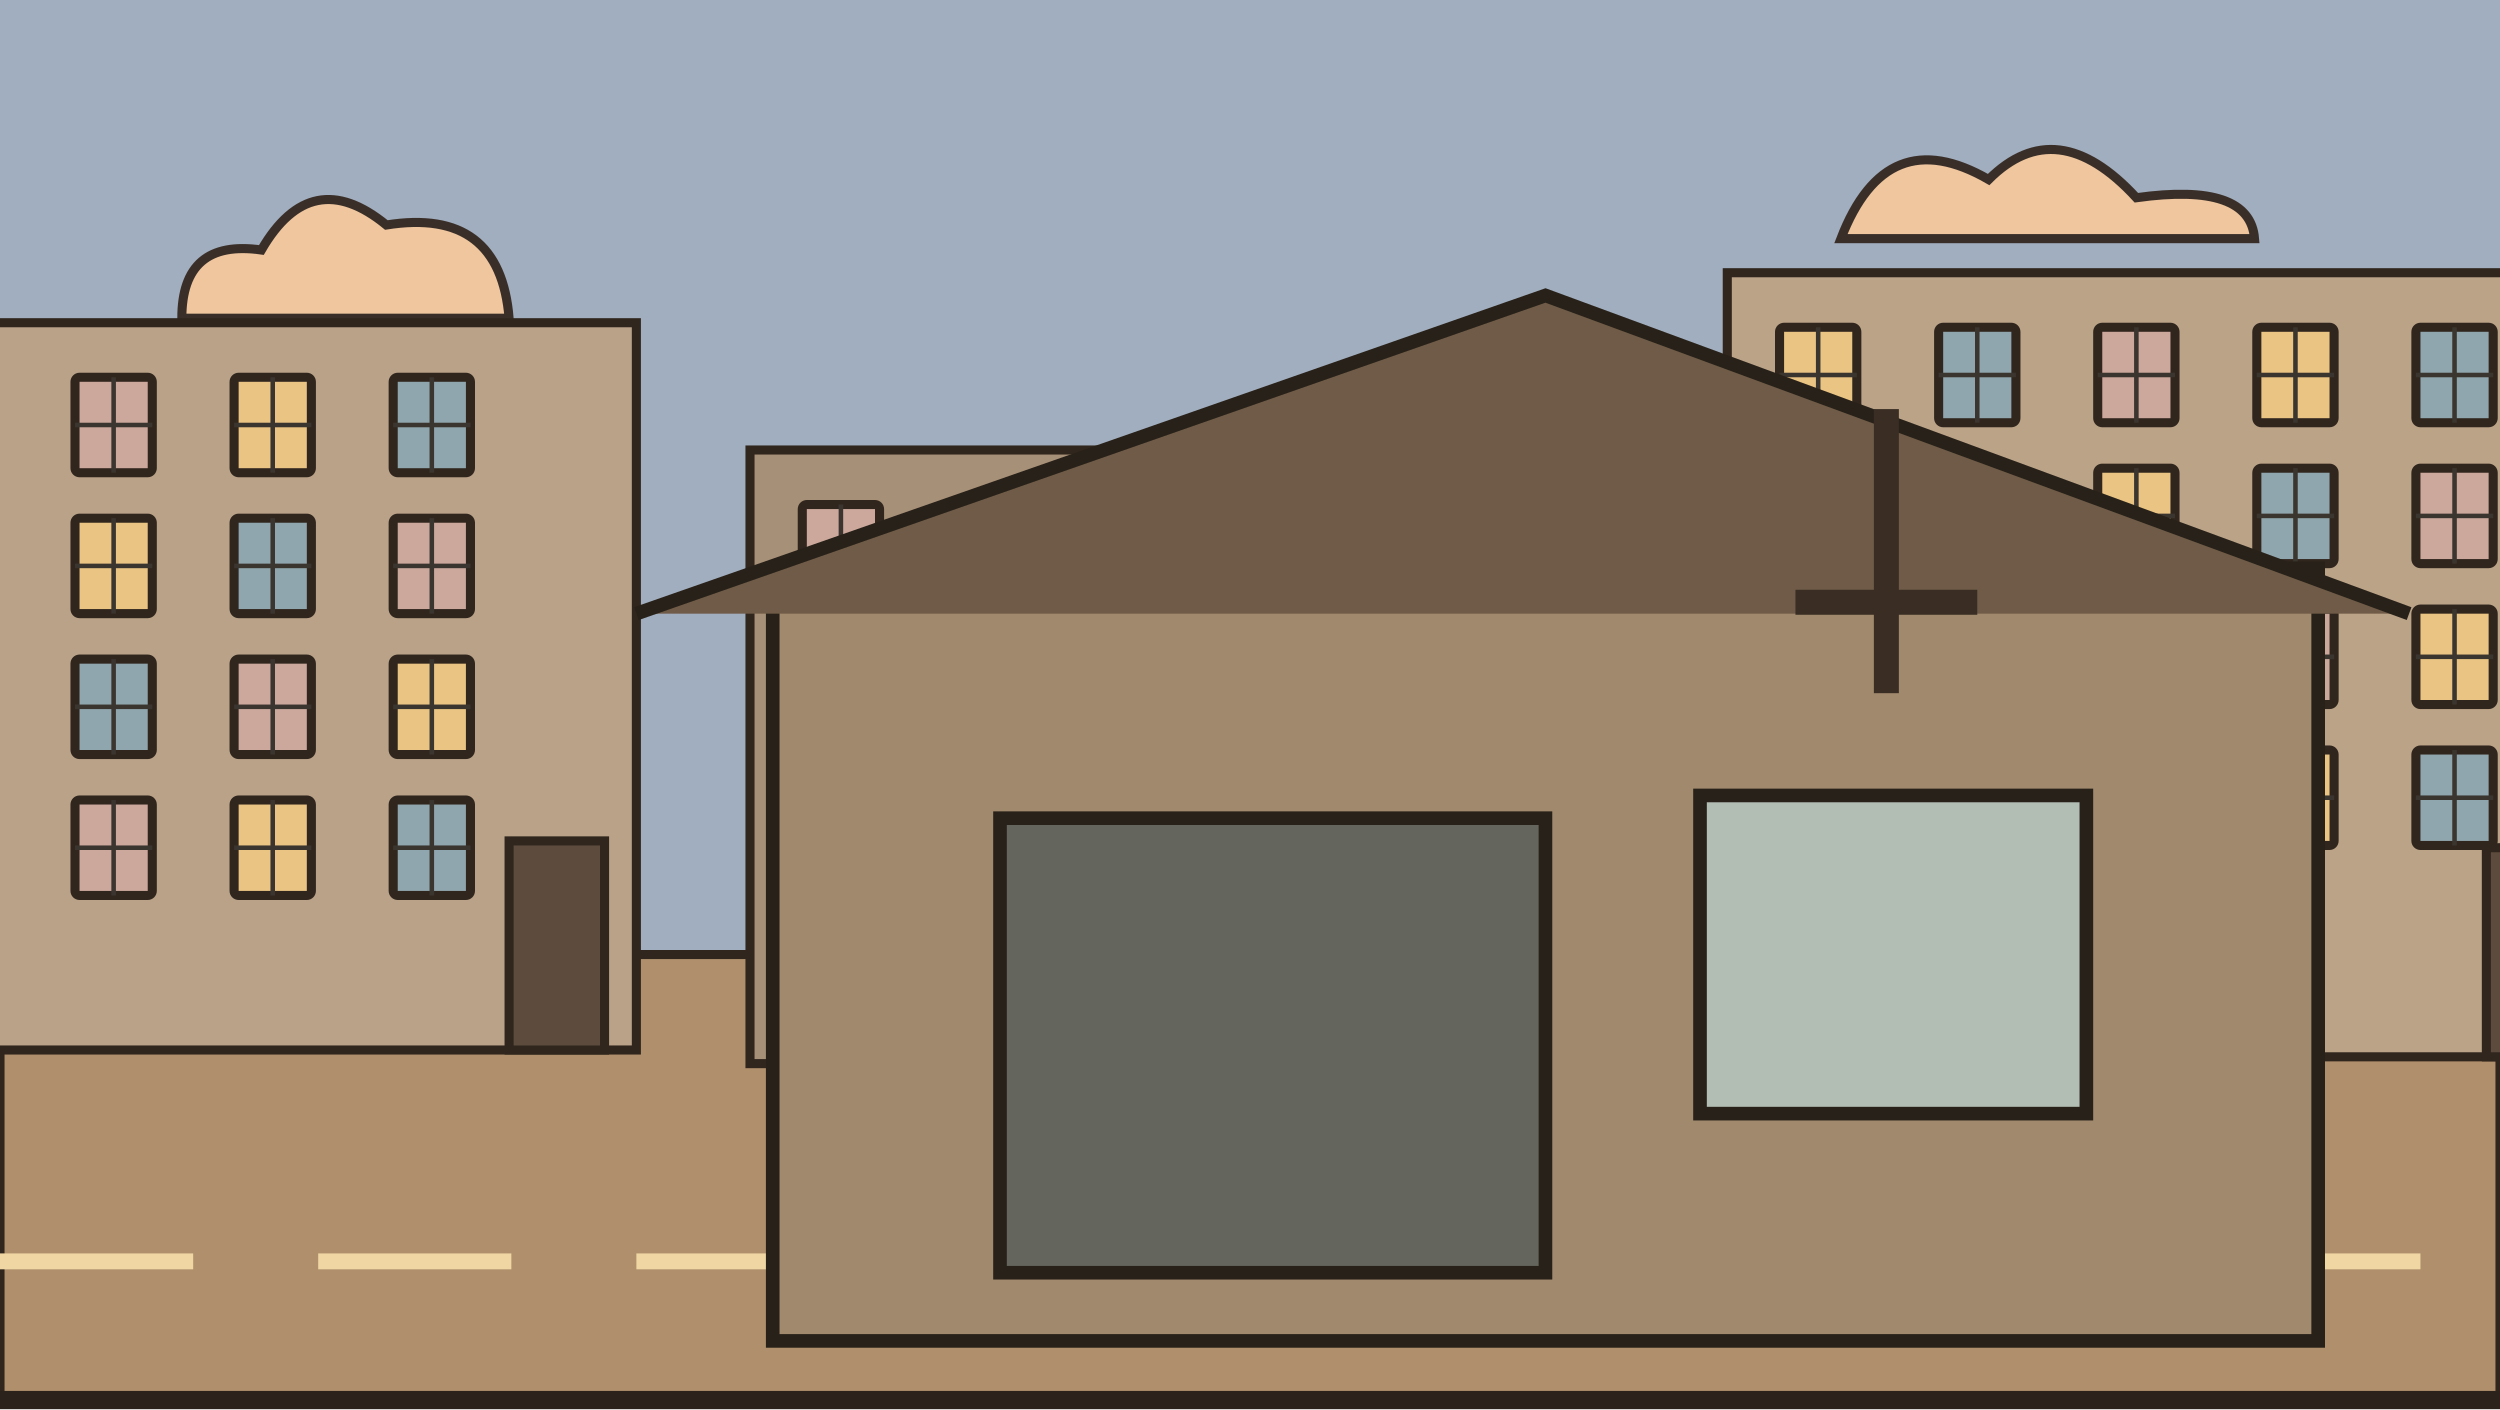
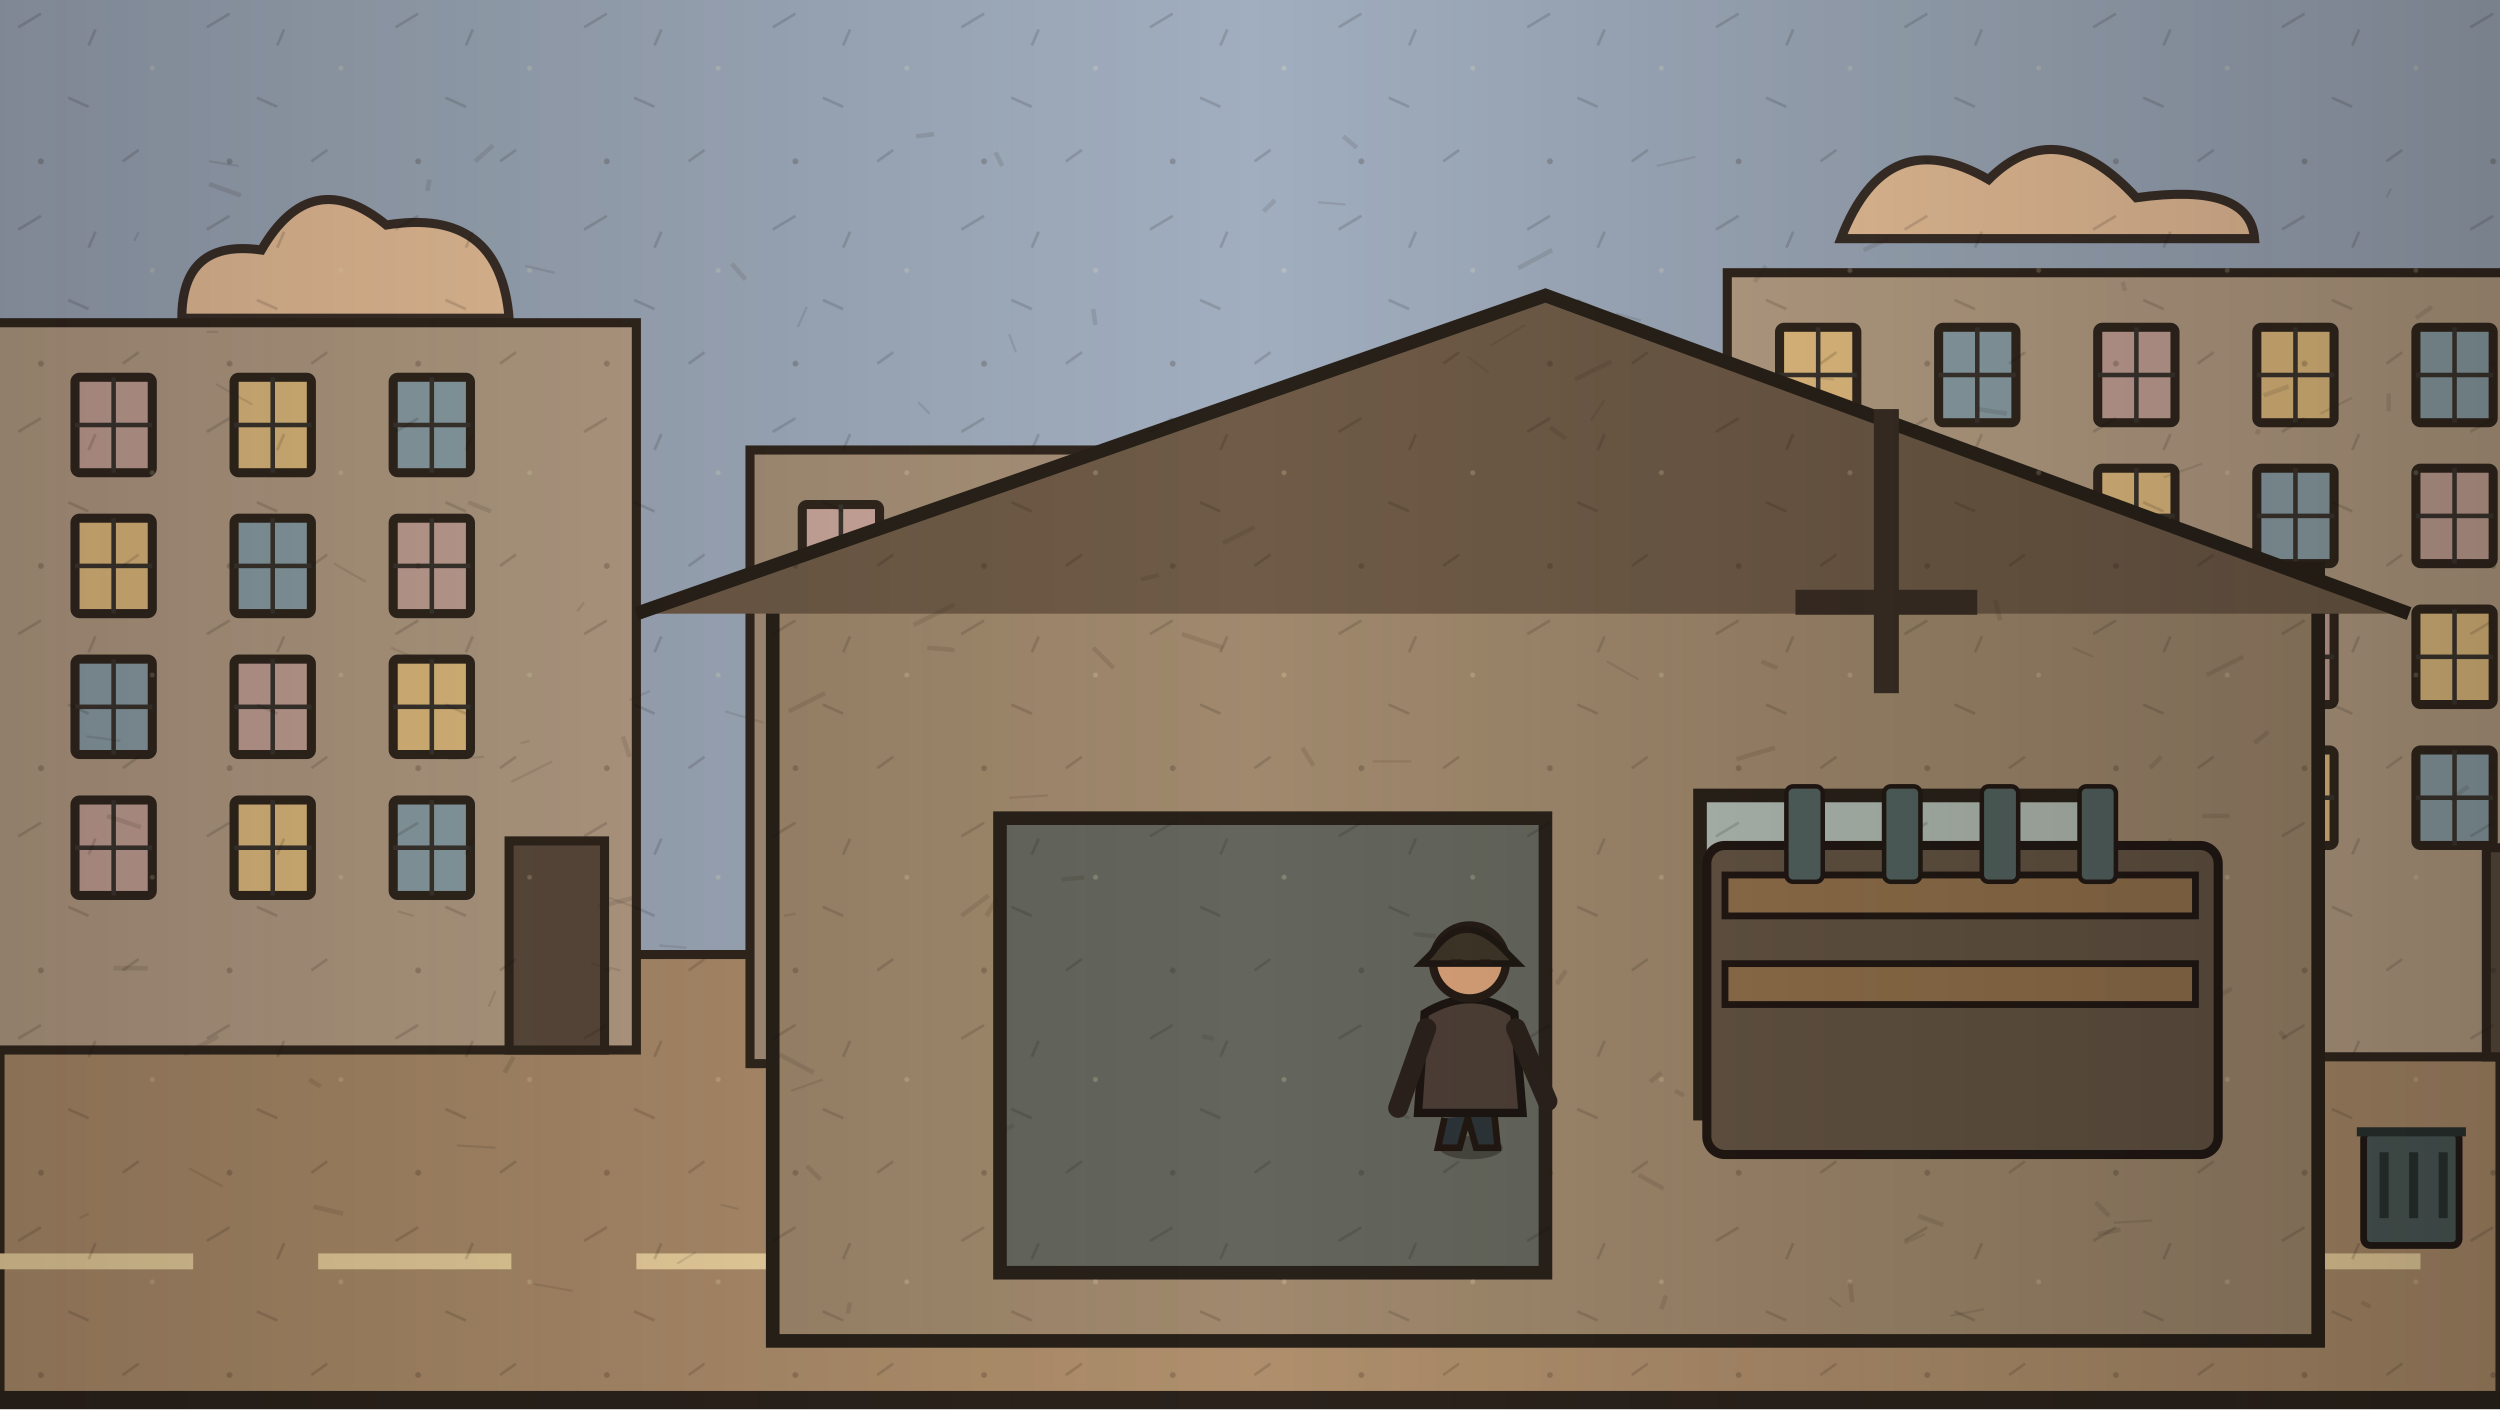
<svg xmlns="http://www.w3.org/2000/svg" viewBox="0 0 1100 620" preserveAspectRatio="xMidYMid slice">
  <rect width="1100" height="620" fill="#9aacc5" />
  <g fill="#f0c7a2" stroke="#2a2322" stroke-width="4">
    <path d="M80 140q0-35 35-30q22-38 55-11q50-8 54 41z" />
    <path d="M810 105q20-52 65-26q30-30 65 8q50-7 52 18z" />
  </g>
  <rect x="0" y="420" width="1100" height="200" fill="#a98b6b" stroke="#201916" stroke-width="4" />
  <rect x="-60" y="142" width="340" height="320" fill="#b5a08b" stroke="#201916" stroke-width="4" />
  <rect x="-37" y="166" width="34" height="42" fill="#88a4b3" stroke="#201916" stroke-width="4" rx="2" />
  <path d="M-20 166v42 M-37 187h34" stroke="#2b2929" stroke-width="2" />
  <rect x="33" y="166" width="34" height="42" fill="#c9a6a0" stroke="#201916" stroke-width="4" rx="2" />
  <path d="M50 166v42 M33 187h34" stroke="#2b2929" stroke-width="2" />
  <rect x="103" y="166" width="34" height="42" fill="#e9c484" stroke="#201916" stroke-width="4" rx="2" />
  <path d="M120 166v42 M103 187h34" stroke="#2b2929" stroke-width="2" />
  <rect x="173" y="166" width="34" height="42" fill="#88a4b3" stroke="#201916" stroke-width="4" rx="2" />
  <path d="M190 166v42 M173 187h34" stroke="#2b2929" stroke-width="2" />
  <rect x="-37" y="228" width="34" height="42" fill="#c9a6a0" stroke="#201916" stroke-width="4" rx="2" />
  <path d="M-20 228v42 M-37 249h34" stroke="#2b2929" stroke-width="2" />
  <rect x="33" y="228" width="34" height="42" fill="#e9c484" stroke="#201916" stroke-width="4" rx="2" />
  <path d="M50 228v42 M33 249h34" stroke="#2b2929" stroke-width="2" />
  <rect x="103" y="228" width="34" height="42" fill="#88a4b3" stroke="#201916" stroke-width="4" rx="2" />
  <path d="M120 228v42 M103 249h34" stroke="#2b2929" stroke-width="2" />
  <rect x="173" y="228" width="34" height="42" fill="#c9a6a0" stroke="#201916" stroke-width="4" rx="2" />
  <path d="M190 228v42 M173 249h34" stroke="#2b2929" stroke-width="2" />
  <rect x="-37" y="290" width="34" height="42" fill="#e9c484" stroke="#201916" stroke-width="4" rx="2" />
  <path d="M-20 290v42 M-37 311h34" stroke="#2b2929" stroke-width="2" />
  <rect x="33" y="290" width="34" height="42" fill="#88a4b3" stroke="#201916" stroke-width="4" rx="2" />
  <path d="M50 290v42 M33 311h34" stroke="#2b2929" stroke-width="2" />
  <rect x="103" y="290" width="34" height="42" fill="#c9a6a0" stroke="#201916" stroke-width="4" rx="2" />
  <path d="M120 290v42 M103 311h34" stroke="#2b2929" stroke-width="2" />
  <rect x="173" y="290" width="34" height="42" fill="#e9c484" stroke="#201916" stroke-width="4" rx="2" />
  <path d="M190 290v42 M173 311h34" stroke="#2b2929" stroke-width="2" />
  <rect x="-37" y="352" width="34" height="42" fill="#88a4b3" stroke="#201916" stroke-width="4" rx="2" />
  <path d="M-20 352v42 M-37 373h34" stroke="#2b2929" stroke-width="2" />
  <rect x="33" y="352" width="34" height="42" fill="#c9a6a0" stroke="#201916" stroke-width="4" rx="2" />
  <path d="M50 352v42 M33 373h34" stroke="#2b2929" stroke-width="2" />
  <rect x="103" y="352" width="34" height="42" fill="#e9c484" stroke="#201916" stroke-width="4" rx="2" />
  <path d="M120 352v42 M103 373h34" stroke="#2b2929" stroke-width="2" />
  <rect x="173" y="352" width="34" height="42" fill="#88a4b3" stroke="#201916" stroke-width="4" rx="2" />
  <path d="M190 352v42 M173 373h34" stroke="#2b2929" stroke-width="2" />
  <rect x="224" y="370" width="42" height="92" fill="#504239" stroke="#201916" stroke-width="4" />
  <rect x="760" y="120" width="390" height="345" fill="#b6a18a" stroke="#201916" stroke-width="4" />
  <rect x="783" y="144" width="34" height="42" fill="#e9c484" stroke="#201916" stroke-width="4" rx="2" />
  <path d="M800 144v42 M783 165h34" stroke="#2b2929" stroke-width="2" />
  <rect x="853" y="144" width="34" height="42" fill="#88a4b3" stroke="#201916" stroke-width="4" rx="2" />
  <path d="M870 144v42 M853 165h34" stroke="#2b2929" stroke-width="2" />
  <rect x="923" y="144" width="34" height="42" fill="#c9a6a0" stroke="#201916" stroke-width="4" rx="2" />
  <path d="M940 144v42 M923 165h34" stroke="#2b2929" stroke-width="2" />
  <rect x="993" y="144" width="34" height="42" fill="#e9c484" stroke="#201916" stroke-width="4" rx="2" />
  <path d="M1010 144v42 M993 165h34" stroke="#2b2929" stroke-width="2" />
  <rect x="1063" y="144" width="34" height="42" fill="#88a4b3" stroke="#201916" stroke-width="4" rx="2" />
  <path d="M1080 144v42 M1063 165h34" stroke="#2b2929" stroke-width="2" />
  <rect x="783" y="206" width="34" height="42" fill="#88a4b3" stroke="#201916" stroke-width="4" rx="2" />
  <path d="M800 206v42 M783 227h34" stroke="#2b2929" stroke-width="2" />
  <rect x="853" y="206" width="34" height="42" fill="#c9a6a0" stroke="#201916" stroke-width="4" rx="2" />
  <path d="M870 206v42 M853 227h34" stroke="#2b2929" stroke-width="2" />
  <rect x="923" y="206" width="34" height="42" fill="#e9c484" stroke="#201916" stroke-width="4" rx="2" />
  <path d="M940 206v42 M923 227h34" stroke="#2b2929" stroke-width="2" />
  <rect x="993" y="206" width="34" height="42" fill="#88a4b3" stroke="#201916" stroke-width="4" rx="2" />
  <path d="M1010 206v42 M993 227h34" stroke="#2b2929" stroke-width="2" />
  <rect x="1063" y="206" width="34" height="42" fill="#c9a6a0" stroke="#201916" stroke-width="4" rx="2" />
  <path d="M1080 206v42 M1063 227h34" stroke="#2b2929" stroke-width="2" />
  <rect x="783" y="268" width="34" height="42" fill="#c9a6a0" stroke="#201916" stroke-width="4" rx="2" />
  <path d="M800 268v42 M783 289h34" stroke="#2b2929" stroke-width="2" />
  <rect x="853" y="268" width="34" height="42" fill="#e9c484" stroke="#201916" stroke-width="4" rx="2" />
  <path d="M870 268v42 M853 289h34" stroke="#2b2929" stroke-width="2" />
  <rect x="923" y="268" width="34" height="42" fill="#88a4b3" stroke="#201916" stroke-width="4" rx="2" />
  <path d="M940 268v42 M923 289h34" stroke="#2b2929" stroke-width="2" />
  <rect x="993" y="268" width="34" height="42" fill="#c9a6a0" stroke="#201916" stroke-width="4" rx="2" />
  <path d="M1010 268v42 M993 289h34" stroke="#2b2929" stroke-width="2" />
  <rect x="1063" y="268" width="34" height="42" fill="#e9c484" stroke="#201916" stroke-width="4" rx="2" />
  <path d="M1080 268v42 M1063 289h34" stroke="#2b2929" stroke-width="2" />
  <rect x="783" y="330" width="34" height="42" fill="#e9c484" stroke="#201916" stroke-width="4" rx="2" />
  <path d="M800 330v42 M783 351h34" stroke="#2b2929" stroke-width="2" />
  <rect x="853" y="330" width="34" height="42" fill="#88a4b3" stroke="#201916" stroke-width="4" rx="2" />
  <path d="M870 330v42 M853 351h34" stroke="#2b2929" stroke-width="2" />
  <rect x="923" y="330" width="34" height="42" fill="#c9a6a0" stroke="#201916" stroke-width="4" rx="2" />
  <path d="M940 330v42 M923 351h34" stroke="#2b2929" stroke-width="2" />
  <rect x="993" y="330" width="34" height="42" fill="#e9c484" stroke="#201916" stroke-width="4" rx="2" />
  <path d="M1010 330v42 M993 351h34" stroke="#2b2929" stroke-width="2" />
  <rect x="1063" y="330" width="34" height="42" fill="#88a4b3" stroke="#201916" stroke-width="4" rx="2" />
  <path d="M1080 330v42 M1063 351h34" stroke="#2b2929" stroke-width="2" />
  <rect x="1094" y="373" width="42" height="92" fill="#504239" stroke="#201916" stroke-width="4" />
  <rect x="330" y="198" width="290" height="270" fill="#a18c78" stroke="#201916" stroke-width="4" />
  <rect x="353" y="222" width="34" height="42" fill="#c9a6a0" stroke="#201916" stroke-width="4" rx="2" />
  <path d="M370 222v42 M353 243h34" stroke="#2b2929" stroke-width="2" />
  <rect x="423" y="222" width="34" height="42" fill="#e9c484" stroke="#201916" stroke-width="4" rx="2" />
  <path d="M440 222v42 M423 243h34" stroke="#2b2929" stroke-width="2" />
  <rect x="493" y="222" width="34" height="42" fill="#88a4b3" stroke="#201916" stroke-width="4" rx="2" />
  <path d="M510 222v42 M493 243h34" stroke="#2b2929" stroke-width="2" />
  <rect x="353" y="284" width="34" height="42" fill="#e9c484" stroke="#201916" stroke-width="4" rx="2" />
  <path d="M370 284v42 M353 305h34" stroke="#2b2929" stroke-width="2" />
  <rect x="423" y="284" width="34" height="42" fill="#88a4b3" stroke="#201916" stroke-width="4" rx="2" />
  <path d="M440 284v42 M423 305h34" stroke="#2b2929" stroke-width="2" />
  <rect x="493" y="284" width="34" height="42" fill="#c9a6a0" stroke="#201916" stroke-width="4" rx="2" />
  <path d="M510 284v42 M493 305h34" stroke="#2b2929" stroke-width="2" />
  <rect x="353" y="346" width="34" height="42" fill="#88a4b3" stroke="#201916" stroke-width="4" rx="2" />
  <path d="M370 346v42 M353 367h34" stroke="#2b2929" stroke-width="2" />
  <rect x="423" y="346" width="34" height="42" fill="#c9a6a0" stroke="#201916" stroke-width="4" rx="2" />
  <path d="M440 346v42 M423 367h34" stroke="#2b2929" stroke-width="2" />
  <rect x="493" y="346" width="34" height="42" fill="#e9c484" stroke="#201916" stroke-width="4" rx="2" />
  <path d="M510 346v42 M493 367h34" stroke="#2b2929" stroke-width="2" />
  <rect x="564" y="376" width="42" height="92" fill="#504239" stroke="#201916" stroke-width="4" />
  <rect x="650" y="350" width="100" height="100" fill="#46645b" stroke="#201916" stroke-width="4" />
  <rect x="659" y="372" width="80" height="24" fill="#e0c084" stroke="#201916" stroke-width="4" />
  <path d="M0 555H1100" stroke="#f0d8a6" stroke-width="7" stroke-dasharray="85 55" />
  <path d="M0 618H1100" stroke="#191514" stroke-width="12" />
  <g class="comic-world-decor">
    <g stroke="#171411" stroke-width="6">
      <rect x="340" y="250" width="680" height="340" fill="#99846d" />
      <path d="M280 270L680 130 1060 270" fill="#645343" />
      <rect x="440" y="360" width="240" height="200" fill="#585e5b" />
      <rect x="748" y="350" width="170" height="140" fill="#adbdba" />
    </g>
    <g stroke="#29211d" stroke-width="11">
      <path d="M830 180v125m-40-40h80" />
    </g>
  </g>
  <rect width="1100" height="620" fill="#f3c26d" opacity=".08" />
+   <defs>
+     <pattern id="uhy16grain" width="83" height="89" patternUnits="userSpaceOnUse">
+       <path d="M8 12l10-6M61 66l-7 5M30 43l9 4M42 13l-3 7" stroke="#140d0a" stroke-width="1.2" opacity=".15" />
+       <circle cx="18" cy="71" r="1.3" fill="#281b12" opacity=".22" />
+       <circle cx="67" cy="30" r="1.1" fill="#fff7c7" opacity=".21" />
+     </pattern>
+     <linearGradient id="uhy16vignette">
+       <stop offset="0" stop-color="#100b08" stop-opacity=".24" />
+       <stop offset=".50" stop-color="#100b08" stop-opacity="0" />
+       <stop offset="1" stop-color="#100b08" stop-opacity=".28" />
+     </linearGradient>
+   </defs>
+   <rect width="1100" height="620" fill="url(#uhy16grain)" pointer-events="none" />
+   <path d="M439 395l-5 8" stroke="#281c15" stroke-width="2" opacity=".12" />
+   <path d="M98 522l-15 -8" stroke="#281c15" stroke-width="1" opacity=".12" />
+   <path d="M218 436l-3 7" stroke="#281c15" stroke-width="1" opacity=".12" />
+   <path d="M61 102l-2 4" stroke="#281c15" stroke-width="1" opacity=".12" />
+   <path d="M552 232l-14 7" stroke="#281c15" stroke-width="2" opacity=".12" />
+   <path d="M1051 181l0 -8" stroke="#281c15" stroke-width="2" opacity=".12" />
+   <path d="M538 285l-18 -6" stroke="#281c15" stroke-width="2" opacity=".12" />
+   <path d="M565 563l-9 -2" stroke="#281c15" stroke-width="1" opacity=".12" />
+   <path d="M971 297l16 -8" stroke="#281c15" stroke-width="2" opacity=".12" />
+   <path d="M982 435l-15 8" stroke="#281c15" stroke-width="2" opacity=".12" />
+   <path d="M161 256l-14 -8" stroke="#281c15" stroke-width="1" opacity=".12" />
+   <path d="M502 255l8 -2" stroke="#281c15" stroke-width="2" opacity=".12" />
+   <path d="M260 424l13 3" stroke="#281c15" stroke-width="1" opacity=".12" />
+   <path d="M746 69l-17 4" stroke="#281c15" stroke-width="1" opacity=".12" />
+   <path d="M328 123l-6 -7" stroke="#281c15" stroke-width="2" opacity=".12" />
+   <path d="M556 93l5 -5" stroke="#281c15" stroke-width="2" opacity=".12" />
+   <path d="M952 210l17 -6" stroke="#281c15" stroke-width="1" opacity=".12" />
+   <path d="M693 167l16 -8" stroke="#281c15" stroke-width="2" opacity=".12" />
+   <path d="M764 334l17 -5" stroke="#281c15" stroke-width="2" opacity=".12" />
+   <path d="M731 576l2 -6" stroke="#281c15" stroke-width="2" opacity=".12" />
+   <path d="M351 144l4 -9" stroke="#281c15" stroke-width="1" opacity=".12" />
+   <path d="M765 377l7 -2" stroke="#281c15" stroke-width="1" opacity=".12" />
+   <path d="M707 291l14 8" stroke="#281c15" stroke-width="1" opacity=".12" />
+   <path d="M244 120l-13 -3" stroke="#281c15" stroke-width="1" opacity=".12" />
+   <path d="M711 138l11 3" stroke="#281c15" stroke-width="1" opacity=".12" />
+   <path d="M188 84l1 -5" stroke="#281c15" stroke-width="2" opacity=".12" />
+   <path d="M141 478l-5 -3" stroke="#281c15" stroke-width="2" opacity=".12" />
+   <path d="M683 110l-15 8" stroke="#281c15" stroke-width="2" opacity=".12" />
+   <path d="M53 326l-15 -2" stroke="#281c15" stroke-width="1" opacity=".12" />
+   <path d="M685 433l4 -6" stroke="#281c15" stroke-width="2" opacity=".12" />
+   <path d="M461 350l-17 1" stroke="#281c15" stroke-width="1" opacity=".12" />
+   <path d="M435 394l-12 9" stroke="#281c15" stroke-width="2" opacity=".12" />
+   <path d="M1006 457l-3 -3" stroke="#281c15" stroke-width="2" opacity=".12" />
+   <path d="M815 573l-1 -9" stroke="#281c15" stroke-width="2" opacity=".12" />
+   <path d="M876 443l-3 -6" stroke="#281c15" stroke-width="2" opacity=".12" />
+   <path d="M111 178l-16 -9" stroke="#281c15" stroke-width="1" opacity=".12" />
+   <path d="M912 285l9 4" stroke="#281c15" stroke-width="1" opacity=".12" />
+   <path d="M844 535l11 4" stroke="#281c15" stroke-width="2" opacity=".12" />
+   <path d="M591 60l6 5" stroke="#281c15" stroke-width="2" opacity=".12" />
+   <path d="M447 155l-3 -8" stroke="#281c15" stroke-width="1" opacity=".12" />
+   <path d="M622 411l10 1" stroke="#281c15" stroke-width="2" opacity=".12" />
+   <path d="M343 464l15 8" stroke="#281c15" stroke-width="2" opacity=".12" />
+   <path d="M96 146l-5 0" stroke="#281c15" stroke-width="1" opacity=".12" />
+   <path d="M1043 575l-4 -2" stroke="#281c15" stroke-width="2" opacity=".12" />
+   <path d="M726 476l5 -4" stroke="#281c15" stroke-width="2" opacity=".12" />
+   <path d="M222 472l4 -7" stroke="#281c15" stroke-width="2" opacity=".12" />
+   <path d="M580 89l12 1" stroke="#281c15" stroke-width="1" opacity=".12" />
+   <path d="M105 73l-13 -2" stroke="#281c15" stroke-width="1" opacity=".12" />
+   <path d="M810 452l-7 5" stroke="#281c15" stroke-width="1" opacity=".12" />
+   <path d="M906 484l-14 -8" stroke="#281c15" stroke-width="1" opacity=".12" />
+   <path d="M213 333l-16 1" stroke="#281c15" stroke-width="1" opacity=".12" />
+   <path d="M807 119l-5 0" stroke="#281c15" stroke-width="2" opacity=".12" />
+   <path d="M573 329l5 8" stroke="#281c15" stroke-width="2" opacity=".12" />
+   <path d="M529 456l5 1" stroke="#281c15" stroke-width="2" opacity=".12" />
+   <path d="M831 105l-11 5" stroke="#281c15" stroke-width="2" opacity=".12" />
+   <path d="M778 436l7 -6" stroke="#281c15" stroke-width="1" opacity=".12" />
+   <path d="M47 359l15 5" stroke="#281c15" stroke-width="2" opacity=".12" />
+   <path d="M858 579l15 -3" stroke="#281c15" stroke-width="1" opacity=".12" />
+   <path d="M92 81l14 5" stroke="#281c15" stroke-width="2" opacity=".12" />
+   <path d="M671 143l-15 9" stroke="#281c15" stroke-width="1" opacity=".12" />
+   <path d="M1078 352l8 -6" stroke="#281c15" stroke-width="2" opacity=".12" />
+   <path d="M252 568l-17 -3" stroke="#281c15" stroke-width="1" opacity=".12" />
+   <path d="M374 573l-1 5" stroke="#281c15" stroke-width="2" opacity=".12" />
+   <path d="M934 124l1 4" stroke="#281c15" stroke-width="2" opacity=".12" />
+   <path d="M651 471l-6 4" stroke="#281c15" stroke-width="2" opacity=".12" />
+   <path d="M35 536l4 -2" stroke="#281c15" stroke-width="1" opacity=".12" />
+   <path d="M408 285l12 1" stroke="#281c15" stroke-width="2" opacity=".12" />
+   <path d="M319 313l17 5" stroke="#281c15" stroke-width="1" opacity=".12" />
+   <path d="M225 344l18 -9" stroke="#281c15" stroke-width="1" opacity=".12" />
+   <path d="M277 308l9 -4" stroke="#281c15" stroke-width="1" opacity=".12" />
+   <path d="M894 499l-8 2" stroke="#281c15" stroke-width="2" opacity=".12" />
+   <path d="M482 143l-1 -7" stroke="#281c15" stroke-width="2" opacity=".12" />
+   <path d="M216 225l-10 -4" stroke="#281c15" stroke-width="2" opacity=".12" />
+   <path d="M604 335l17 0" stroke="#281c15" stroke-width="1" opacity=".12" />
+   <path d="M853 485l-4 -9" stroke="#281c15" stroke-width="2" opacity=".12" />
+   <path d="M355 513l6 6" stroke="#281c15" stroke-width="2" opacity=".12" />
+   <path d="M325 532l-8 -2" stroke="#281c15" stroke-width="1" opacity=".12" />
+   <path d="M348 480l14 -5" stroke="#281c15" stroke-width="1" opacity=".12" />
+   <path d="M363 305l-16 8" stroke="#281c15" stroke-width="2" opacity=".12" />
+   <path d="M981 359l-12 0" stroke="#281c15" stroke-width="2" opacity=".12" />
+   <path d="M81 464l15 -8" stroke="#281c15" stroke-width="2" opacity=".12" />
+   <path d="M254 269l3 -4" stroke="#281c15" stroke-width="1" opacity=".12" />
+   <path d="M783 390l2 5" stroke="#281c15" stroke-width="1" opacity=".12" />
+   <path d="M1063 140l7 -5" stroke="#281c15" stroke-width="2" opacity=".12" />
+   <path d="M1050 87l2 -4" stroke="#281c15" stroke-width="1" opacity=".12" />
+   <path d="M880 273l-2 -9" stroke="#281c15" stroke-width="2" opacity=".12" />
+   <path d="M306 551l-8 5" stroke="#281c15" stroke-width="1" opacity=".12" />
+   <path d="M994 189l-1 2" stroke="#281c15" stroke-width="2" opacity=".12" />
+   <path d="M233 326l-4 1" stroke="#281c15" stroke-width="1" opacity=".12" />
+   <path d="M923 543l10 -2" stroke="#281c15" stroke-width="2" opacity=".12" />
+   <path d="M810 575l-5 -4" stroke="#281c15" stroke-width="1" opacity=".12" />
+   <path d="M777 117l-5 7" stroke="#281c15" stroke-width="2" opacity=".12" />
+   <path d="M998 322l-6 5" stroke="#281c15" stroke-width="2" opacity=".12" />
+   <path d="M928 535l-6 -6" stroke="#281c15" stroke-width="2" opacity=".12" />
+   <path d="M279 395l-16 4" stroke="#281c15" stroke-width="2" opacity=".12" />
+   <path d="M50 426l15 0" stroke="#281c15" stroke-width="2" opacity=".12" />
+   <path d="M838 456l1 -7" stroke="#281c15" stroke-width="1" opacity=".12" />
+   <path d="M438 67l3 6" stroke="#281c15" stroke-width="2" opacity=".12" />
+   <path d="M555 171l-7 8" stroke="#281c15" stroke-width="2" opacity=".12" />
+   <path d="M175 401l7 2" stroke="#281c15" stroke-width="1" opacity=".12" />
+   <path d="M265 394l14 5" stroke="#281c15" stroke-width="1" opacity=".12" />
+   <path d="M646 157l9 7" stroke="#281c15" stroke-width="1" opacity=".12" />
+   <path d="M350 402l-5 1" stroke="#281c15" stroke-width="1" opacity=".12" />
+   <path d="M217 64l-8 7" stroke="#281c15" stroke-width="2" opacity=".12" />
+   <path d="M954 410l6 -5" stroke="#281c15" stroke-width="1" opacity=".12" />
+   <path d="M151 534l-13 -3" stroke="#281c15" stroke-width="2" opacity=".12" />
+   <path d="M523 358l7 4" stroke="#281c15" stroke-width="2" opacity=".12" />
+   <path d="M404 177l5 5" stroke="#281c15" stroke-width="1" opacity=".12" />
+   <path d="M277 333l-3 -9" stroke="#281c15" stroke-width="2" opacity=".12" />
+   <path d="M446 495l-5 3" stroke="#281c15" stroke-width="2" opacity=".12" />
+   <path d="M775 508l14 -5" stroke="#281c15" stroke-width="2" opacity=".12" />
+   <path d="M689 193l-7 -5" stroke="#281c15" stroke-width="2" opacity=".12" />
+   <path d="M420 266l-18 9" stroke="#281c15" stroke-width="2" opacity=".12" />
+   <path d="M782 294l-7 -3" stroke="#281c15" stroke-width="2" opacity=".12" />
+   <path d="M838 547l9 -4" stroke="#281c15" stroke-width="1" opacity=".12" />
+   <path d="M201 504l17 1" stroke="#281c15" stroke-width="1" opacity=".12" />
+   <path d="M947 537l-17 1" stroke="#281c15" stroke-width="1" opacity=".12" />
+   <path d="M807 167l-9 -1" stroke="#281c15" stroke-width="1" opacity=".12" />
+   <path d="M700 185l6 -9" stroke="#281c15" stroke-width="1" opacity=".12" />
+   <path d="M467 387l10 -1" stroke="#281c15" stroke-width="2" opacity=".12" />
+   <path d="M1007 170l-11 4" stroke="#281c15" stroke-width="2" opacity=".12" />
+   <path d="M172 285l12 5" stroke="#281c15" stroke-width="1" opacity=".12" />
+   <path d="M741 482l-4 -2" stroke="#281c15" stroke-width="2" opacity=".12" />
+   <path d="M490 294l-9 -9" stroke="#281c15" stroke-width="2" opacity=".12" />
+   <path d="M1035 175l-14 7" stroke="#281c15" stroke-width="1" opacity=".12" />
+   <path d="M290 416l12 1" stroke="#281c15" stroke-width="1" opacity=".12" />
+   <path d="M883 182l-13 -2" stroke="#281c15" stroke-width="2" opacity=".12" />
+   <path d="M403 60l8 -1" stroke="#281c15" stroke-width="2" opacity=".12" />
+   <path d="M946 338l5 -5" stroke="#281c15" stroke-width="2" opacity=".12" />
+   <path d="M721 517l11 6" stroke="#281c15" stroke-width="2" opacity=".12" />
+   <rect x="751" y="372" width="225" height="136" fill="#635443" stroke="#201713" stroke-width="4" rx="8" />
+   <rect x="759" y="385" width="207" height="18" fill="#92714b" stroke="#201713" stroke-width="3" />
+   <rect x="759" y="424" width="207" height="18" fill="#92714b" stroke="#201713" stroke-width="3" />
+   <rect x="786" y="346" width="16" height="42" fill="#526360" stroke="#201713" stroke-width="2" rx="3" />
+   <rect x="829" y="346" width="16" height="42" fill="#526360" stroke="#201713" stroke-width="2" rx="3" />
+   <rect x="872" y="346" width="16" height="42" fill="#526360" stroke="#201713" stroke-width="2" rx="3" />
+   <rect x="915" y="346" width="16" height="42" fill="#526360" stroke="#201713" stroke-width="2" rx="3" />
+   <g transform="translate(640 505) scale(0.73)">
+     <ellipse cx="10" cy="0" rx="19" ry="7" fill="#130e0c" opacity=".36" />
+     <path d="M-6-18l-4 18h13l5-18 5 18h13l-2-20" fill="#2c3439" stroke="#211811" stroke-width="4" />
+     <path d="M-18-81q28-17 54 0l5 60h-63Z" fill="#4c3e36" stroke="#1b1512" stroke-width="5" />
+     <path d="M-17-72l-17 48M37-72l19 44" stroke="#2b211c" stroke-width="12" stroke-linecap="round" />
+     <circle cx="9" cy="-112" r="22" fill="#d6a078" stroke="#251b16" stroke-width="5" />
+     <path d="M-14-117q20-29 46 0l6 6h-58Z" fill="#3d3428" stroke="#1e1713" stroke-width="4" />
+     <path d="M-2-112h7m10 0h7" stroke="#231915" stroke-width="3" />
+   </g>
+   <g transform="translate(1040 498)">
+     <rect x="0" y="0" width="42" height="50" fill="#4b5b59" stroke="#201713" stroke-width="3" rx="3" />
+     <path d="M-3 0h48M9 9v29M22 9v29M35 9v29" stroke="#27312f" stroke-width="4" />
+   </g>
+   <rect width="1100" height="620" fill="url(#uhy16vignette)" pointer-events="none" />
</svg>
